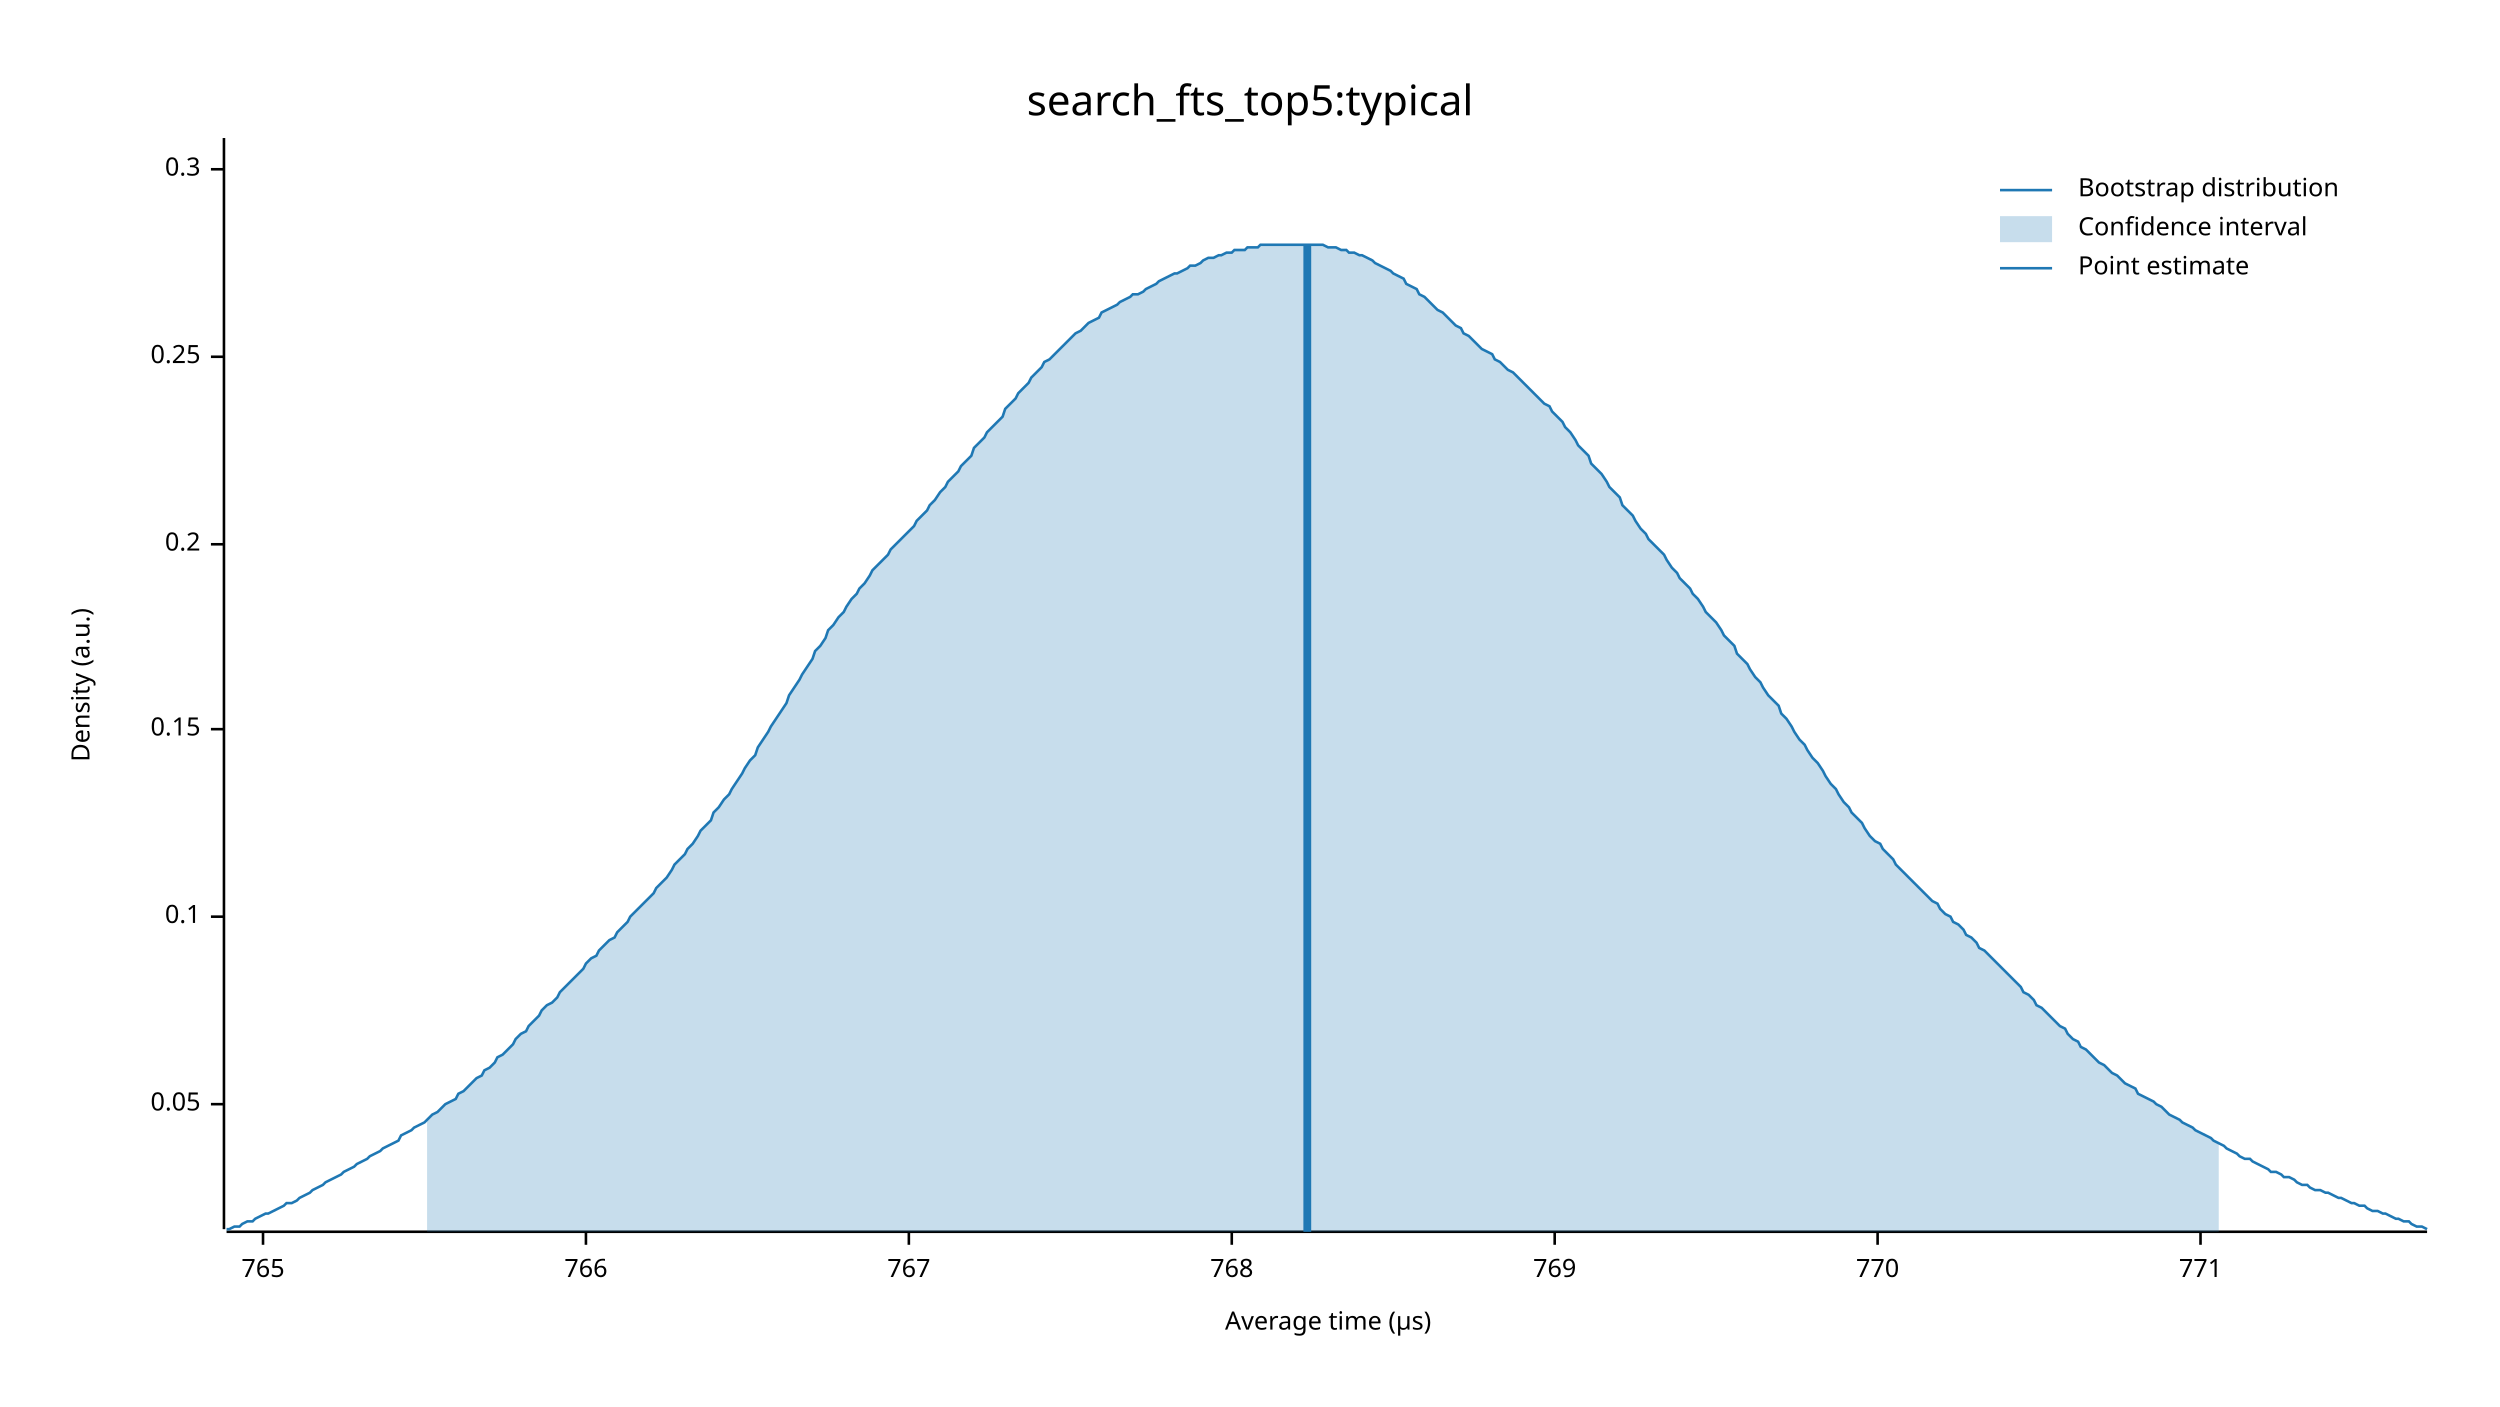
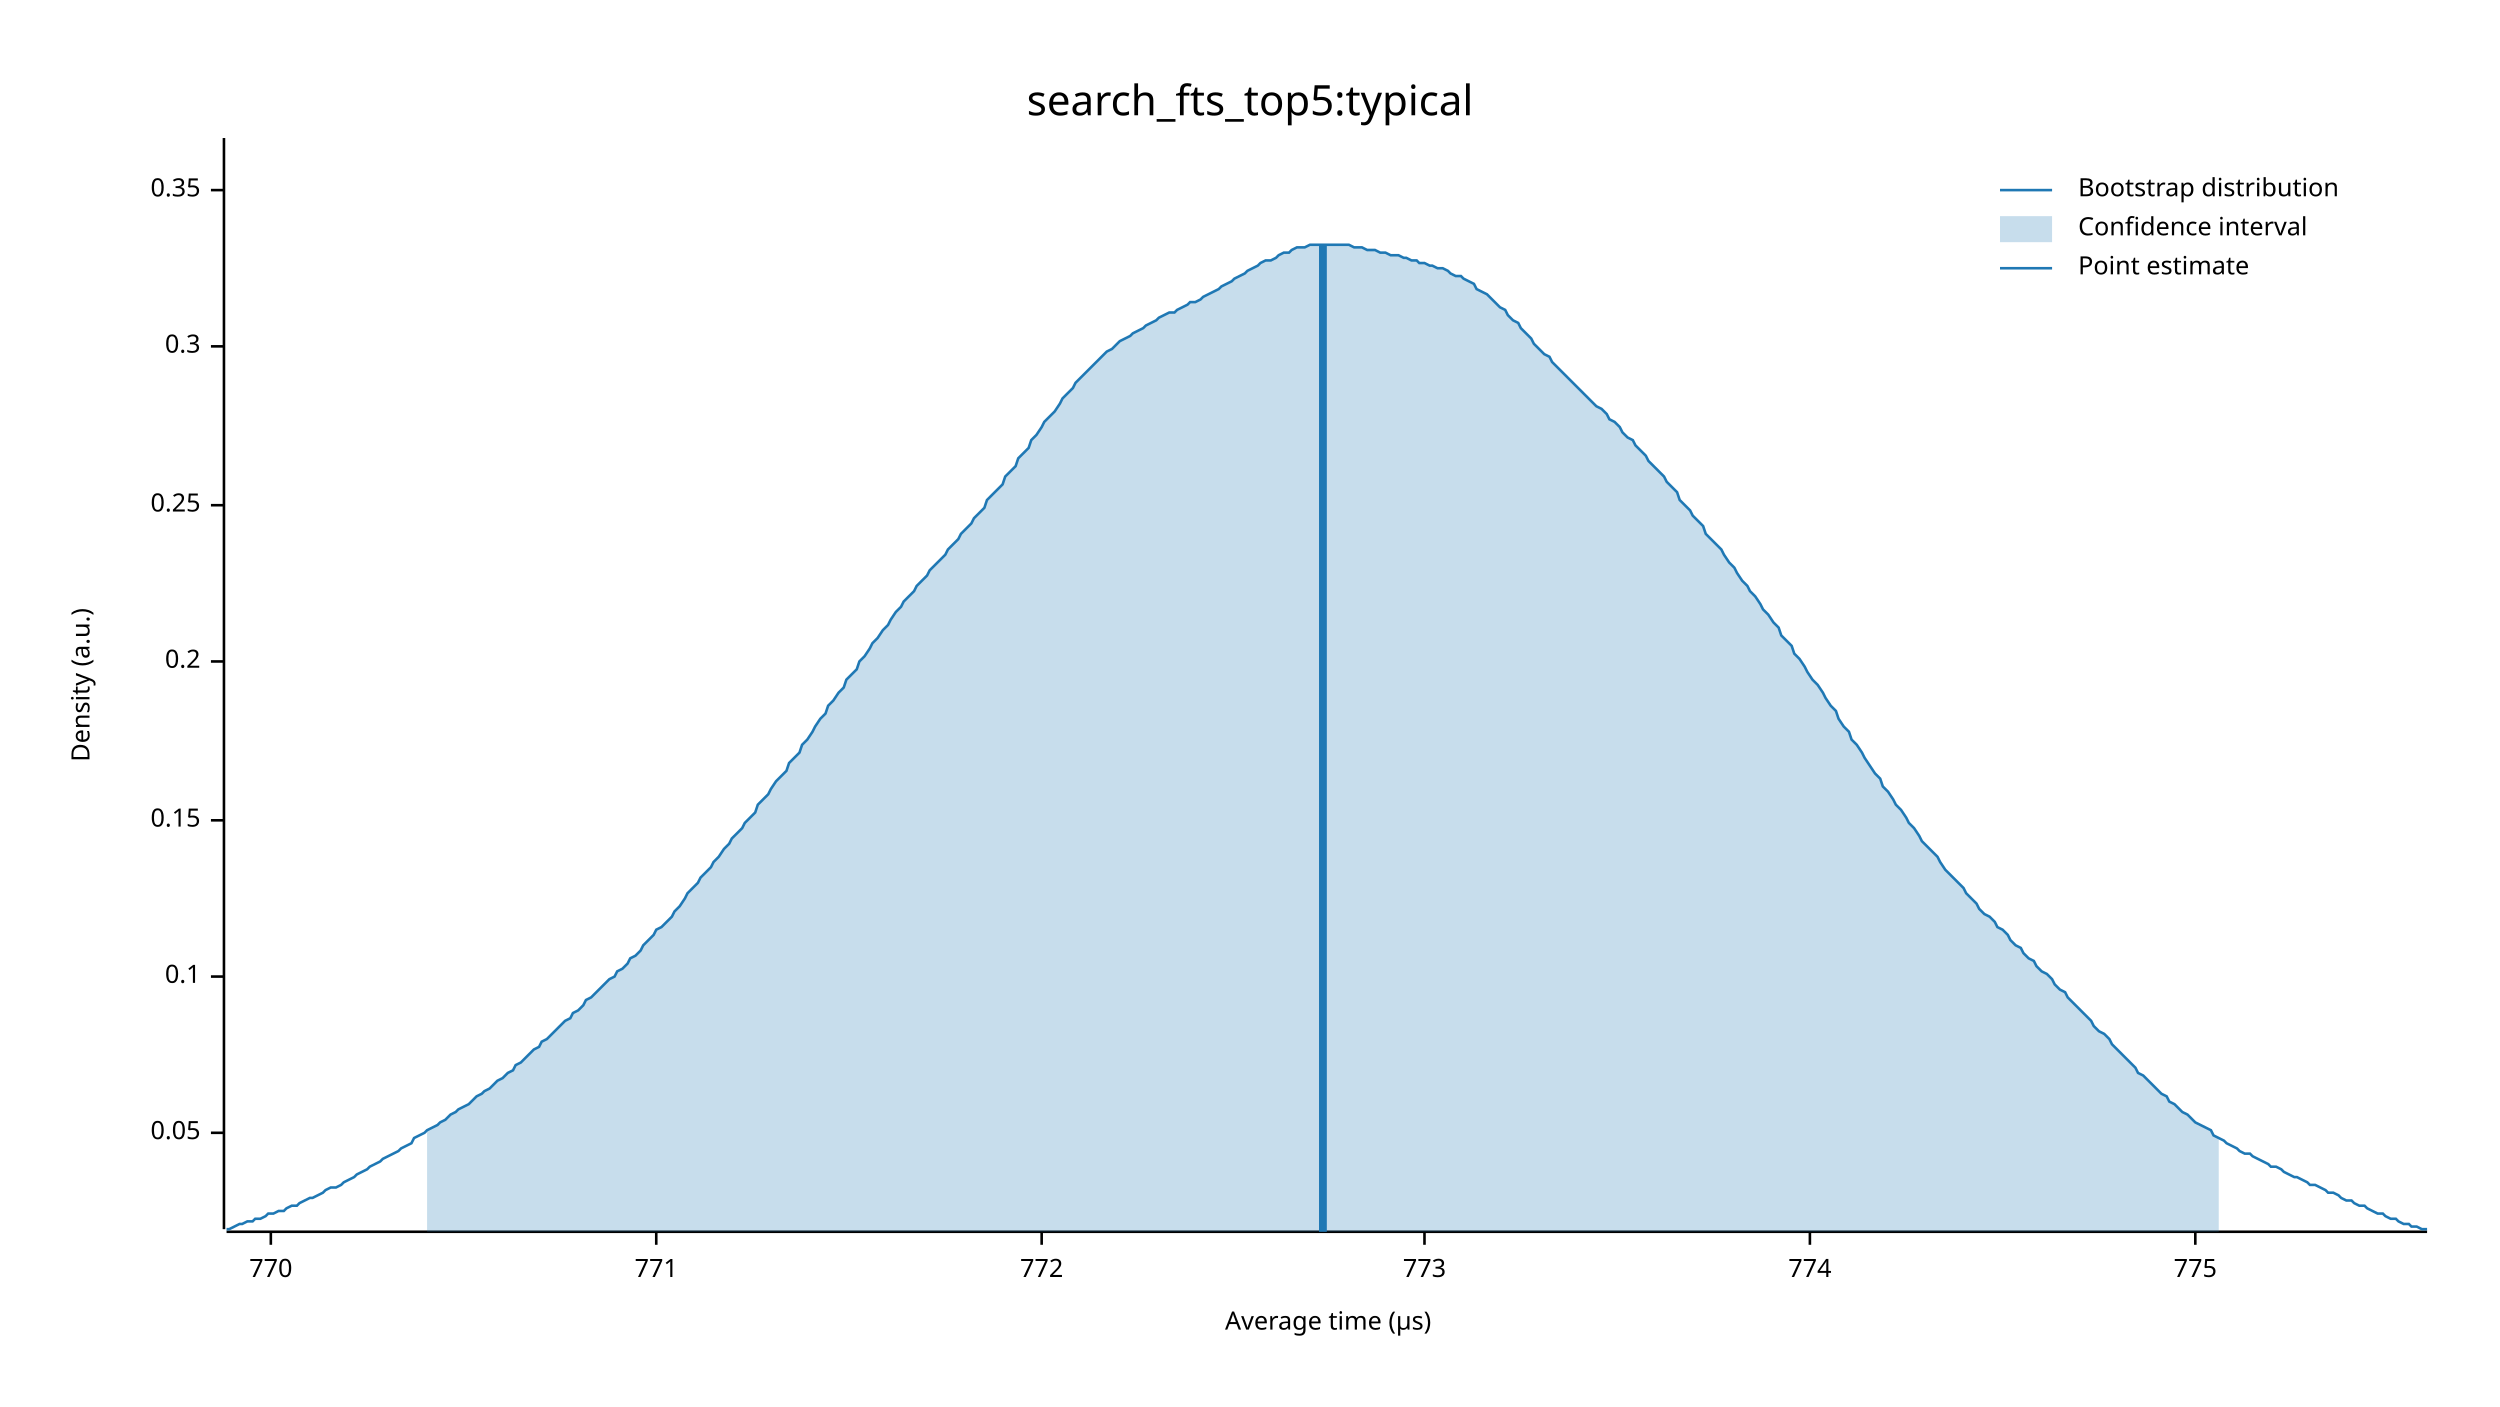
<svg xmlns="http://www.w3.org/2000/svg" width="960" height="540" viewBox="0 0 960 540">
  <text x="480" y="32" dy="0.76em" text-anchor="middle" font-family="sans-serif" font-size="16.129" opacity="1" fill="#000000">
search_fts_top5:typical
</text>
  <text x="27" y="263" dy="0.76em" text-anchor="middle" font-family="sans-serif" font-size="9.677" opacity="1" fill="#000000" transform="rotate(270, 27, 263)">
Density (a.u.)
</text>
  <text x="510" y="513" dy="-0.5ex" text-anchor="middle" font-family="sans-serif" font-size="9.677" opacity="1" fill="#000000">
Average time (µs)
</text>
  <polyline fill="none" opacity="1" stroke="#000000" stroke-width="1" points="86,53 86,472 " />
-   <text x="77" y="424" dy="0.5ex" text-anchor="end" font-family="sans-serif" font-size="9.677" opacity="1" fill="#000000">
+   <text x="77" y="435" dy="0.5ex" text-anchor="end" font-family="sans-serif" font-size="9.677" opacity="1" fill="#000000">
0.05
</text>
-   <polyline fill="none" opacity="1" stroke="#000000" stroke-width="1" points="81,424 86,424 " />
-   <text x="77" y="352" dy="0.5ex" text-anchor="end" font-family="sans-serif" font-size="9.677" opacity="1" fill="#000000">
+   <polyline fill="none" opacity="1" stroke="#000000" stroke-width="1" points="81,435 86,435 " />
+   <text x="77" y="375" dy="0.5ex" text-anchor="end" font-family="sans-serif" font-size="9.677" opacity="1" fill="#000000">
0.1
</text>
-   <polyline fill="none" opacity="1" stroke="#000000" stroke-width="1" points="81,352 86,352 " />
-   <text x="77" y="280" dy="0.5ex" text-anchor="end" font-family="sans-serif" font-size="9.677" opacity="1" fill="#000000">
+   <polyline fill="none" opacity="1" stroke="#000000" stroke-width="1" points="81,375 86,375 " />
+   <text x="77" y="315" dy="0.5ex" text-anchor="end" font-family="sans-serif" font-size="9.677" opacity="1" fill="#000000">
0.15
</text>
-   <polyline fill="none" opacity="1" stroke="#000000" stroke-width="1" points="81,280 86,280 " />
-   <text x="77" y="209" dy="0.5ex" text-anchor="end" font-family="sans-serif" font-size="9.677" opacity="1" fill="#000000">
+   <polyline fill="none" opacity="1" stroke="#000000" stroke-width="1" points="81,315 86,315 " />
+   <text x="77" y="254" dy="0.5ex" text-anchor="end" font-family="sans-serif" font-size="9.677" opacity="1" fill="#000000">
0.2
</text>
-   <polyline fill="none" opacity="1" stroke="#000000" stroke-width="1" points="81,209 86,209 " />
-   <text x="77" y="137" dy="0.5ex" text-anchor="end" font-family="sans-serif" font-size="9.677" opacity="1" fill="#000000">
+   <polyline fill="none" opacity="1" stroke="#000000" stroke-width="1" points="81,254 86,254 " />
+   <text x="77" y="194" dy="0.5ex" text-anchor="end" font-family="sans-serif" font-size="9.677" opacity="1" fill="#000000">
0.25
</text>
-   <polyline fill="none" opacity="1" stroke="#000000" stroke-width="1" points="81,137 86,137 " />
-   <text x="77" y="65" dy="0.5ex" text-anchor="end" font-family="sans-serif" font-size="9.677" opacity="1" fill="#000000">
+   <polyline fill="none" opacity="1" stroke="#000000" stroke-width="1" points="81,194 86,194 " />
+   <text x="77" y="133" dy="0.5ex" text-anchor="end" font-family="sans-serif" font-size="9.677" opacity="1" fill="#000000">
0.3
</text>
-   <polyline fill="none" opacity="1" stroke="#000000" stroke-width="1" points="81,65 86,65 " />
+   <polyline fill="none" opacity="1" stroke="#000000" stroke-width="1" points="81,133 86,133 " />
+   <text x="77" y="73" dy="0.5ex" text-anchor="end" font-family="sans-serif" font-size="9.677" opacity="1" fill="#000000">
+ 0.35
+ </text>
+   <polyline fill="none" opacity="1" stroke="#000000" stroke-width="1" points="81,73 86,73 " />
  <polyline fill="none" opacity="1" stroke="#000000" stroke-width="1" points="87,473 932,473 " />
-   <text x="101" y="483" dy="0.76em" text-anchor="middle" font-family="sans-serif" font-size="9.677" opacity="1" fill="#000000">
- 765
- </text>
-   <polyline fill="none" opacity="1" stroke="#000000" stroke-width="1" points="101,473 101,478 " />
-   <text x="225" y="483" dy="0.76em" text-anchor="middle" font-family="sans-serif" font-size="9.677" opacity="1" fill="#000000">
- 766
- </text>
-   <polyline fill="none" opacity="1" stroke="#000000" stroke-width="1" points="225,473 225,478 " />
-   <text x="349" y="483" dy="0.76em" text-anchor="middle" font-family="sans-serif" font-size="9.677" opacity="1" fill="#000000">
- 767
- </text>
-   <polyline fill="none" opacity="1" stroke="#000000" stroke-width="1" points="349,473 349,478 " />
-   <text x="473" y="483" dy="0.76em" text-anchor="middle" font-family="sans-serif" font-size="9.677" opacity="1" fill="#000000">
- 768
- </text>
-   <polyline fill="none" opacity="1" stroke="#000000" stroke-width="1" points="473,473 473,478 " />
-   <text x="597" y="483" dy="0.76em" text-anchor="middle" font-family="sans-serif" font-size="9.677" opacity="1" fill="#000000">
- 769
- </text>
-   <polyline fill="none" opacity="1" stroke="#000000" stroke-width="1" points="597,473 597,478 " />
-   <text x="721" y="483" dy="0.76em" text-anchor="middle" font-family="sans-serif" font-size="9.677" opacity="1" fill="#000000">
+   <text x="104" y="483" dy="0.76em" text-anchor="middle" font-family="sans-serif" font-size="9.677" opacity="1" fill="#000000">
770
</text>
-   <polyline fill="none" opacity="1" stroke="#000000" stroke-width="1" points="721,473 721,478 " />
-   <text x="845" y="483" dy="0.76em" text-anchor="middle" font-family="sans-serif" font-size="9.677" opacity="1" fill="#000000">
+   <polyline fill="none" opacity="1" stroke="#000000" stroke-width="1" points="104,473 104,478 " />
+   <text x="252" y="483" dy="0.76em" text-anchor="middle" font-family="sans-serif" font-size="9.677" opacity="1" fill="#000000">
771
</text>
-   <polyline fill="none" opacity="1" stroke="#000000" stroke-width="1" points="845,473 845,478 " />
-   <polyline fill="none" opacity="1" stroke="#1F78B4" stroke-width="1" points="87,472 88,472 90,471 92,471 93,470 95,469 97,469 98,468 100,467 102,466 103,466 105,465 107,464 109,463 110,462 112,462 114,461 115,460 117,459 119,458 120,457 122,456 124,455 125,454 127,453 129,452 131,451 132,450 134,449 136,448 137,447 139,446 141,445 142,444 144,443 146,442 147,441 149,440 151,439 153,438 154,436 156,435 158,434 159,433 161,432 163,431 164,430 166,428 168,427 169,426 171,424 173,423 175,422 176,420 178,419 180,417 181,416 183,414 185,413 186,411 188,410 190,408 191,406 193,405 195,403 197,401 198,399 200,397 202,396 203,394 205,392 207,390 208,388 210,386 212,385 214,383 215,381 217,379 219,377 220,376 222,374 224,372 225,370 227,368 229,367 230,365 232,363 234,361 236,360 237,358 239,356 241,354 242,352 244,350 246,348 247,347 249,345 251,343 252,341 254,339 256,337 258,334 259,332 261,330 263,328 264,326 266,324 268,321 269,319 271,317 273,315 274,312 276,310 278,307 280,305 281,303 283,300 285,297 286,295 288,292 290,290 291,287 293,284 295,281 296,279 298,276 300,273 302,270 303,267 305,264 307,261 308,259 310,256 312,253 313,250 315,248 317,245 318,242 320,240 322,237 324,235 325,233 327,230 329,228 330,226 332,224 334,221 335,219 337,217 339,215 341,213 342,211 344,209 346,207 347,206 349,204 351,202 352,200 354,198 356,196 357,194 359,192 361,189 363,187 364,185 366,183 368,181 369,179 371,177 373,175 374,172 376,170 378,168 379,166 381,164 383,162 385,160 386,157 388,155 390,153 391,151 393,149 395,147 396,145 398,143 400,141 401,139 403,138 405,136 407,134 408,133 410,131 412,129 413,128 415,127 417,125 418,124 420,123 422,122 423,120 425,119 427,118 429,117 430,116 432,115 434,114 435,113 437,113 439,112 440,111 442,110 444,109 445,108 447,107 449,106 451,105 452,105 454,104 456,103 457,102 459,102 461,101 462,100 464,99 466,99 468,98 469,98 471,97 473,97 474,96 476,96 478,96 479,95 481,95 483,95 484,94 486,94 488,94 490,94 491,94 493,94 495,94 496,94 498,94 500,94 501,94 503,94 505,94 506,94 508,94 510,95 512,95 513,95 515,96 517,96 518,97 520,97 522,98 523,98 525,99 527,100 528,101 530,102 532,103 534,104 535,105 537,106 539,107 540,109 542,110 544,111 545,113 547,114 549,116 550,117 552,119 554,120 556,122 557,123 559,125 561,126 562,128 564,129 566,131 567,132 569,134 571,135 573,136 574,138 576,139 578,141 579,142 581,143 583,145 584,146 586,148 588,150 589,151 591,153 593,155 595,156 596,158 598,160 600,162 601,164 603,166 605,169 606,171 608,173 610,175 611,178 613,180 615,182 617,185 618,187 620,189 622,191 623,194 625,196 627,198 628,200 630,203 632,205 633,207 635,209 637,211 639,213 640,215 642,218 644,220 645,222 647,224 649,226 650,228 652,230 654,233 655,235 657,237 659,239 661,242 662,244 664,246 666,248 667,251 669,253 671,255 672,257 674,260 676,262 677,264 679,267 681,269 683,271 684,274 686,276 688,279 689,281 691,284 693,286 694,288 696,291 698,293 700,296 701,298 703,301 705,303 706,305 708,308 710,310 711,312 713,314 715,316 716,318 718,321 720,323 722,324 723,326 725,328 727,330 728,332 730,334 732,336 733,337 735,339 737,341 738,342 740,344 742,346 744,347 745,349 747,351 749,352 750,354 752,355 754,357 755,359 757,360 759,362 760,364 762,365 764,367 766,369 767,370 769,372 771,374 772,375 774,377 776,379 777,381 779,382 781,384 782,386 784,387 786,389 788,391 789,392 791,394 793,395 794,397 796,399 798,400 799,402 801,403 803,405 804,406 806,408 808,409 810,411 811,412 813,413 815,415 816,416 818,417 820,418 821,420 823,421 825,422 827,423 828,424 830,425 832,427 833,428 835,429 837,430 838,431 840,432 842,433 843,434 845,435 847,436 849,437 850,438 852,439 854,440 855,441 857,442 859,443 860,444 862,445 864,445 865,446 867,447 869,448 871,449 872,450 874,450 876,451 877,452 879,452 881,453 882,454 884,455 886,455 887,456 889,457 891,457 893,458 894,458 896,459 898,460 899,460 901,461 903,462 904,462 906,463 908,463 909,464 911,465 913,465 915,466 916,466 918,467 920,468 921,468 923,469 925,469 926,470 928,471 930,471 932,472 " />
-   <polygon opacity="0.25" fill="#1F78B4" points="164,430 166,428 168,427 169,426 171,424 173,423 175,422 176,420 178,419 180,417 181,416 183,414 185,413 186,411 188,410 190,408 191,406 193,405 195,403 197,401 198,399 200,397 202,396 203,394 205,392 207,390 208,388 210,386 212,385 214,383 215,381 217,379 219,377 220,376 222,374 224,372 225,370 227,368 229,367 230,365 232,363 234,361 236,360 237,358 239,356 241,354 242,352 244,350 246,348 247,347 249,345 251,343 252,341 254,339 256,337 258,334 259,332 261,330 263,328 264,326 266,324 268,321 269,319 271,317 273,315 274,312 276,310 278,307 280,305 281,303 283,300 285,297 286,295 288,292 290,290 291,287 293,284 295,281 296,279 298,276 300,273 302,270 303,267 305,264 307,261 308,259 310,256 312,253 313,250 315,248 317,245 318,242 320,240 322,237 324,235 325,233 327,230 329,228 330,226 332,224 334,221 335,219 337,217 339,215 341,213 342,211 344,209 346,207 347,206 349,204 351,202 352,200 354,198 356,196 357,194 359,192 361,189 363,187 364,185 366,183 368,181 369,179 371,177 373,175 374,172 376,170 378,168 379,166 381,164 383,162 385,160 386,157 388,155 390,153 391,151 393,149 395,147 396,145 398,143 400,141 401,139 403,138 405,136 407,134 408,133 410,131 412,129 413,128 415,127 417,125 418,124 420,123 422,122 423,120 425,119 427,118 429,117 430,116 432,115 434,114 435,113 437,113 439,112 440,111 442,110 444,109 445,108 447,107 449,106 451,105 452,105 454,104 456,103 457,102 459,102 461,101 462,100 464,99 466,99 468,98 469,98 471,97 473,97 474,96 476,96 478,96 479,95 481,95 483,95 484,94 486,94 488,94 490,94 491,94 493,94 495,94 496,94 498,94 500,94 501,94 503,94 505,94 506,94 508,94 510,95 512,95 513,95 515,96 517,96 518,97 520,97 522,98 523,98 525,99 527,100 528,101 530,102 532,103 534,104 535,105 537,106 539,107 540,109 542,110 544,111 545,113 547,114 549,116 550,117 552,119 554,120 556,122 557,123 559,125 561,126 562,128 564,129 566,131 567,132 569,134 571,135 573,136 574,138 576,139 578,141 579,142 581,143 583,145 584,146 586,148 588,150 589,151 591,153 593,155 595,156 596,158 598,160 600,162 601,164 603,166 605,169 606,171 608,173 610,175 611,178 613,180 615,182 617,185 618,187 620,189 622,191 623,194 625,196 627,198 628,200 630,203 632,205 633,207 635,209 637,211 639,213 640,215 642,218 644,220 645,222 647,224 649,226 650,228 652,230 654,233 655,235 657,237 659,239 661,242 662,244 664,246 666,248 667,251 669,253 671,255 672,257 674,260 676,262 677,264 679,267 681,269 683,271 684,274 686,276 688,279 689,281 691,284 693,286 694,288 696,291 698,293 700,296 701,298 703,301 705,303 706,305 708,308 710,310 711,312 713,314 715,316 716,318 718,321 720,323 722,324 723,326 725,328 727,330 728,332 730,334 732,336 733,337 735,339 737,341 738,342 740,344 742,346 744,347 745,349 747,351 749,352 750,354 752,355 754,357 755,359 757,360 759,362 760,364 762,365 764,367 766,369 767,370 769,372 771,374 772,375 774,377 776,379 777,381 779,382 781,384 782,386 784,387 786,389 788,391 789,392 791,394 793,395 794,397 796,399 798,400 799,402 801,403 803,405 804,406 806,408 808,409 810,411 811,412 813,413 815,415 816,416 818,417 820,418 821,420 823,421 825,422 827,423 828,424 830,425 832,427 833,428 835,429 837,430 838,431 840,432 842,433 843,434 845,435 847,436 849,437 850,438 852,439 852,473 164,473 " />
-   <polyline fill="none" opacity="1" stroke="#1F78B4" stroke-width="3" points="502,473 502,94 " />
+   <polyline fill="none" opacity="1" stroke="#000000" stroke-width="1" points="252,473 252,478 " />
+   <text x="400" y="483" dy="0.76em" text-anchor="middle" font-family="sans-serif" font-size="9.677" opacity="1" fill="#000000">
+ 772
+ </text>
+   <polyline fill="none" opacity="1" stroke="#000000" stroke-width="1" points="400,473 400,478 " />
+   <text x="547" y="483" dy="0.76em" text-anchor="middle" font-family="sans-serif" font-size="9.677" opacity="1" fill="#000000">
+ 773
+ </text>
+   <polyline fill="none" opacity="1" stroke="#000000" stroke-width="1" points="547,473 547,478 " />
+   <text x="695" y="483" dy="0.76em" text-anchor="middle" font-family="sans-serif" font-size="9.677" opacity="1" fill="#000000">
+ 774
+ </text>
+   <polyline fill="none" opacity="1" stroke="#000000" stroke-width="1" points="695,473 695,478 " />
+   <text x="843" y="483" dy="0.76em" text-anchor="middle" font-family="sans-serif" font-size="9.677" opacity="1" fill="#000000">
+ 775
+ </text>
+   <polyline fill="none" opacity="1" stroke="#000000" stroke-width="1" points="843,473 843,478 " />
+   <polyline fill="none" opacity="1" stroke="#1F78B4" stroke-width="1" points="87,472 88,472 90,471 92,470 93,470 95,469 97,469 98,468 100,468 102,467 103,466 105,466 107,465 109,465 110,464 112,463 114,463 115,462 117,461 119,460 120,460 122,459 124,458 125,457 127,456 129,456 131,455 132,454 134,453 136,452 137,451 139,450 141,449 142,448 144,447 146,446 147,445 149,444 151,443 153,442 154,441 156,440 158,439 159,437 161,436 163,435 164,434 166,433 168,432 169,431 171,430 173,428 175,427 176,426 178,425 180,424 181,423 183,421 185,420 186,419 188,418 190,416 191,415 193,414 195,412 197,411 198,409 200,408 202,406 203,405 205,403 207,402 208,400 210,399 212,397 214,395 215,394 217,392 219,391 220,389 222,388 224,386 225,384 227,383 229,381 230,380 232,378 234,376 236,375 237,373 239,372 241,370 242,368 244,367 246,365 247,363 249,361 251,359 252,357 254,356 256,354 258,352 259,350 261,348 263,345 264,343 266,341 268,339 269,337 271,335 273,333 274,331 276,329 278,326 280,324 281,322 283,320 285,318 286,316 288,314 290,312 291,309 293,307 295,305 296,303 298,300 300,298 302,296 303,293 305,291 307,289 308,286 310,284 312,281 313,279 315,276 317,274 318,271 320,269 322,266 324,264 325,261 327,259 329,257 330,254 332,252 334,249 335,247 337,245 339,242 341,240 342,238 344,235 346,233 347,231 349,229 351,227 352,225 354,223 356,221 357,219 359,217 361,215 363,213 364,211 366,209 368,207 369,205 371,203 373,201 374,199 376,197 378,195 379,192 381,190 383,188 385,186 386,183 388,181 390,179 391,176 393,174 395,172 396,169 398,167 400,164 401,162 403,160 405,158 407,155 408,153 410,151 412,149 413,147 415,145 417,143 418,142 420,140 422,138 423,137 425,135 427,134 429,132 430,131 432,130 434,129 435,128 437,127 439,126 440,125 442,124 444,123 445,122 447,121 449,120 451,120 452,119 454,118 456,117 457,116 459,116 461,115 462,114 464,113 466,112 468,111 469,110 471,109 473,108 474,107 476,106 478,105 479,104 481,103 483,102 484,101 486,100 488,100 490,99 491,98 493,97 495,97 496,96 498,95 500,95 501,95 503,94 505,94 506,94 508,94 510,94 512,94 513,94 515,94 517,94 518,94 520,95 522,95 523,95 525,96 527,96 528,96 530,97 532,97 534,98 535,98 537,98 539,99 540,99 542,100 544,100 545,101 547,101 549,102 550,102 552,103 554,103 556,104 557,105 559,106 561,106 562,107 564,108 566,109 567,111 569,112 571,113 573,115 574,116 576,118 578,119 579,121 581,123 583,124 584,126 586,128 588,130 589,132 591,134 593,136 595,137 596,139 598,141 600,143 601,144 603,146 605,148 606,149 608,151 610,153 611,154 613,156 615,157 617,159 618,161 620,162 622,164 623,166 625,168 627,169 628,171 630,173 632,175 633,177 635,179 637,181 639,183 640,185 642,187 644,189 645,192 647,194 649,196 650,198 652,200 654,202 655,205 657,207 659,209 661,211 662,213 664,216 666,218 667,220 669,223 671,225 672,227 674,229 676,232 677,234 679,236 681,239 683,241 684,244 686,246 688,248 689,251 691,253 693,256 694,258 696,261 698,263 700,266 701,268 703,271 705,273 706,276 708,279 710,281 711,284 713,286 715,289 716,291 718,294 720,297 722,299 723,302 725,304 727,307 728,309 730,311 732,314 733,316 735,318 737,321 738,323 740,325 742,327 744,329 745,331 747,334 749,336 750,337 752,339 754,341 755,343 757,345 759,347 760,349 762,351 764,352 766,354 767,356 769,357 771,359 772,361 774,363 776,364 777,366 779,368 781,369 782,371 784,373 786,374 788,376 789,378 791,380 793,381 794,383 796,385 798,387 799,388 801,390 803,392 804,394 806,396 808,397 810,399 811,401 813,403 815,405 816,406 818,408 820,410 821,412 823,413 825,415 827,417 828,418 830,420 832,421 833,423 835,424 837,426 838,427 840,428 842,430 843,431 845,432 847,433 849,434 850,436 852,437 854,438 855,439 857,440 859,441 860,442 862,443 864,443 865,444 867,445 869,446 871,447 872,448 874,448 876,449 877,450 879,451 881,452 882,452 884,453 886,454 887,455 889,455 891,456 893,457 894,458 896,458 898,459 899,460 901,461 903,461 904,462 906,463 908,463 909,464 911,465 913,466 915,466 916,467 918,468 920,468 921,469 923,470 925,470 926,471 928,471 930,472 932,472 " />
+   <polygon opacity="0.25" fill="#1F78B4" points="164,434 166,433 168,432 169,431 171,430 173,428 175,427 176,426 178,425 180,424 181,423 183,421 185,420 186,419 188,418 190,416 191,415 193,414 195,412 197,411 198,409 200,408 202,406 203,405 205,403 207,402 208,400 210,399 212,397 214,395 215,394 217,392 219,391 220,389 222,388 224,386 225,384 227,383 229,381 230,380 232,378 234,376 236,375 237,373 239,372 241,370 242,368 244,367 246,365 247,363 249,361 251,359 252,357 254,356 256,354 258,352 259,350 261,348 263,345 264,343 266,341 268,339 269,337 271,335 273,333 274,331 276,329 278,326 280,324 281,322 283,320 285,318 286,316 288,314 290,312 291,309 293,307 295,305 296,303 298,300 300,298 302,296 303,293 305,291 307,289 308,286 310,284 312,281 313,279 315,276 317,274 318,271 320,269 322,266 324,264 325,261 327,259 329,257 330,254 332,252 334,249 335,247 337,245 339,242 341,240 342,238 344,235 346,233 347,231 349,229 351,227 352,225 354,223 356,221 357,219 359,217 361,215 363,213 364,211 366,209 368,207 369,205 371,203 373,201 374,199 376,197 378,195 379,192 381,190 383,188 385,186 386,183 388,181 390,179 391,176 393,174 395,172 396,169 398,167 400,164 401,162 403,160 405,158 407,155 408,153 410,151 412,149 413,147 415,145 417,143 418,142 420,140 422,138 423,137 425,135 427,134 429,132 430,131 432,130 434,129 435,128 437,127 439,126 440,125 442,124 444,123 445,122 447,121 449,120 451,120 452,119 454,118 456,117 457,116 459,116 461,115 462,114 464,113 466,112 468,111 469,110 471,109 473,108 474,107 476,106 478,105 479,104 481,103 483,102 484,101 486,100 488,100 490,99 491,98 493,97 495,97 496,96 498,95 500,95 501,95 503,94 505,94 506,94 508,94 510,94 512,94 513,94 515,94 517,94 518,94 520,95 522,95 523,95 525,96 527,96 528,96 530,97 532,97 534,98 535,98 537,98 539,99 540,99 542,100 544,100 545,101 547,101 549,102 550,102 552,103 554,103 556,104 557,105 559,106 561,106 562,107 564,108 566,109 567,111 569,112 571,113 573,115 574,116 576,118 578,119 579,121 581,123 583,124 584,126 586,128 588,130 589,132 591,134 593,136 595,137 596,139 598,141 600,143 601,144 603,146 605,148 606,149 608,151 610,153 611,154 613,156 615,157 617,159 618,161 620,162 622,164 623,166 625,168 627,169 628,171 630,173 632,175 633,177 635,179 637,181 639,183 640,185 642,187 644,189 645,192 647,194 649,196 650,198 652,200 654,202 655,205 657,207 659,209 661,211 662,213 664,216 666,218 667,220 669,223 671,225 672,227 674,229 676,232 677,234 679,236 681,239 683,241 684,244 686,246 688,248 689,251 691,253 693,256 694,258 696,261 698,263 700,266 701,268 703,271 705,273 706,276 708,279 710,281 711,284 713,286 715,289 716,291 718,294 720,297 722,299 723,302 725,304 727,307 728,309 730,311 732,314 733,316 735,318 737,321 738,323 740,325 742,327 744,329 745,331 747,334 749,336 750,337 752,339 754,341 755,343 757,345 759,347 760,349 762,351 764,352 766,354 767,356 769,357 771,359 772,361 774,363 776,364 777,366 779,368 781,369 782,371 784,373 786,374 788,376 789,378 791,380 793,381 794,383 796,385 798,387 799,388 801,390 803,392 804,394 806,396 808,397 810,399 811,401 813,403 815,405 816,406 818,408 820,410 821,412 823,413 825,415 827,417 828,418 830,420 832,421 833,423 835,424 837,426 838,427 840,428 842,430 843,431 845,432 847,433 849,434 850,436 852,437 852,473 164,473 " />
+   <polyline fill="none" opacity="1" stroke="#1F78B4" stroke-width="3" points="508,473 508,94 " />
  <text x="798" y="68" dy="0.76em" text-anchor="start" font-family="sans-serif" font-size="9.677" opacity="1" fill="#000000">
Bootstrap distribution
</text>
  <text x="798" y="83" dy="0.76em" text-anchor="start" font-family="sans-serif" font-size="9.677" opacity="1" fill="#000000">
Confidence interval
</text>
  <text x="798" y="98" dy="0.76em" text-anchor="start" font-family="sans-serif" font-size="9.677" opacity="1" fill="#000000">
Point estimate
</text>
  <polyline fill="none" opacity="1" stroke="#1F78B4" stroke-width="1" points="768,73 788,73 " />
  <rect x="768" y="83" width="20" height="10" opacity="0.25" fill="#1F78B4" stroke="none" />
  <polyline fill="none" opacity="1" stroke="#1F78B4" stroke-width="1" points="768,103 788,103 " />
</svg>
